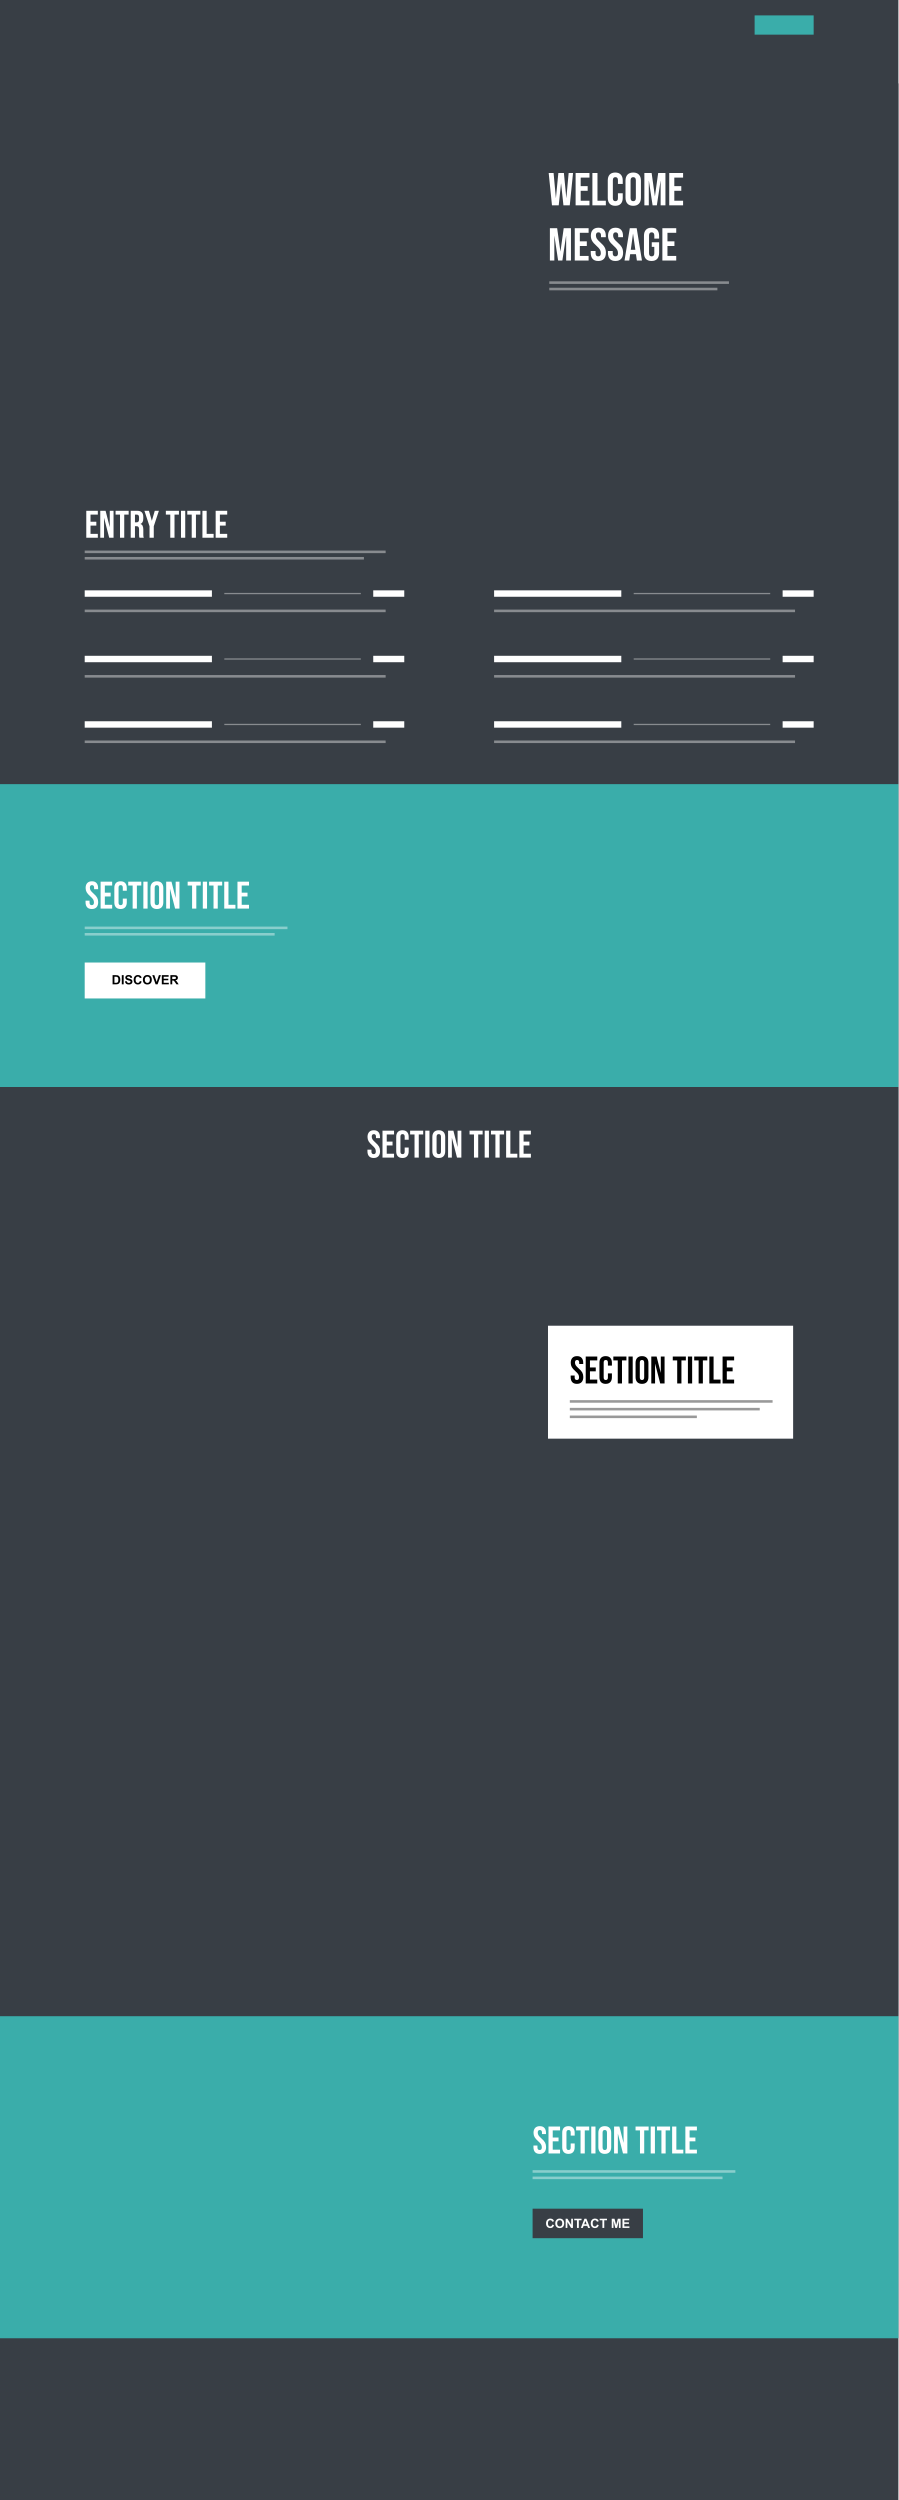
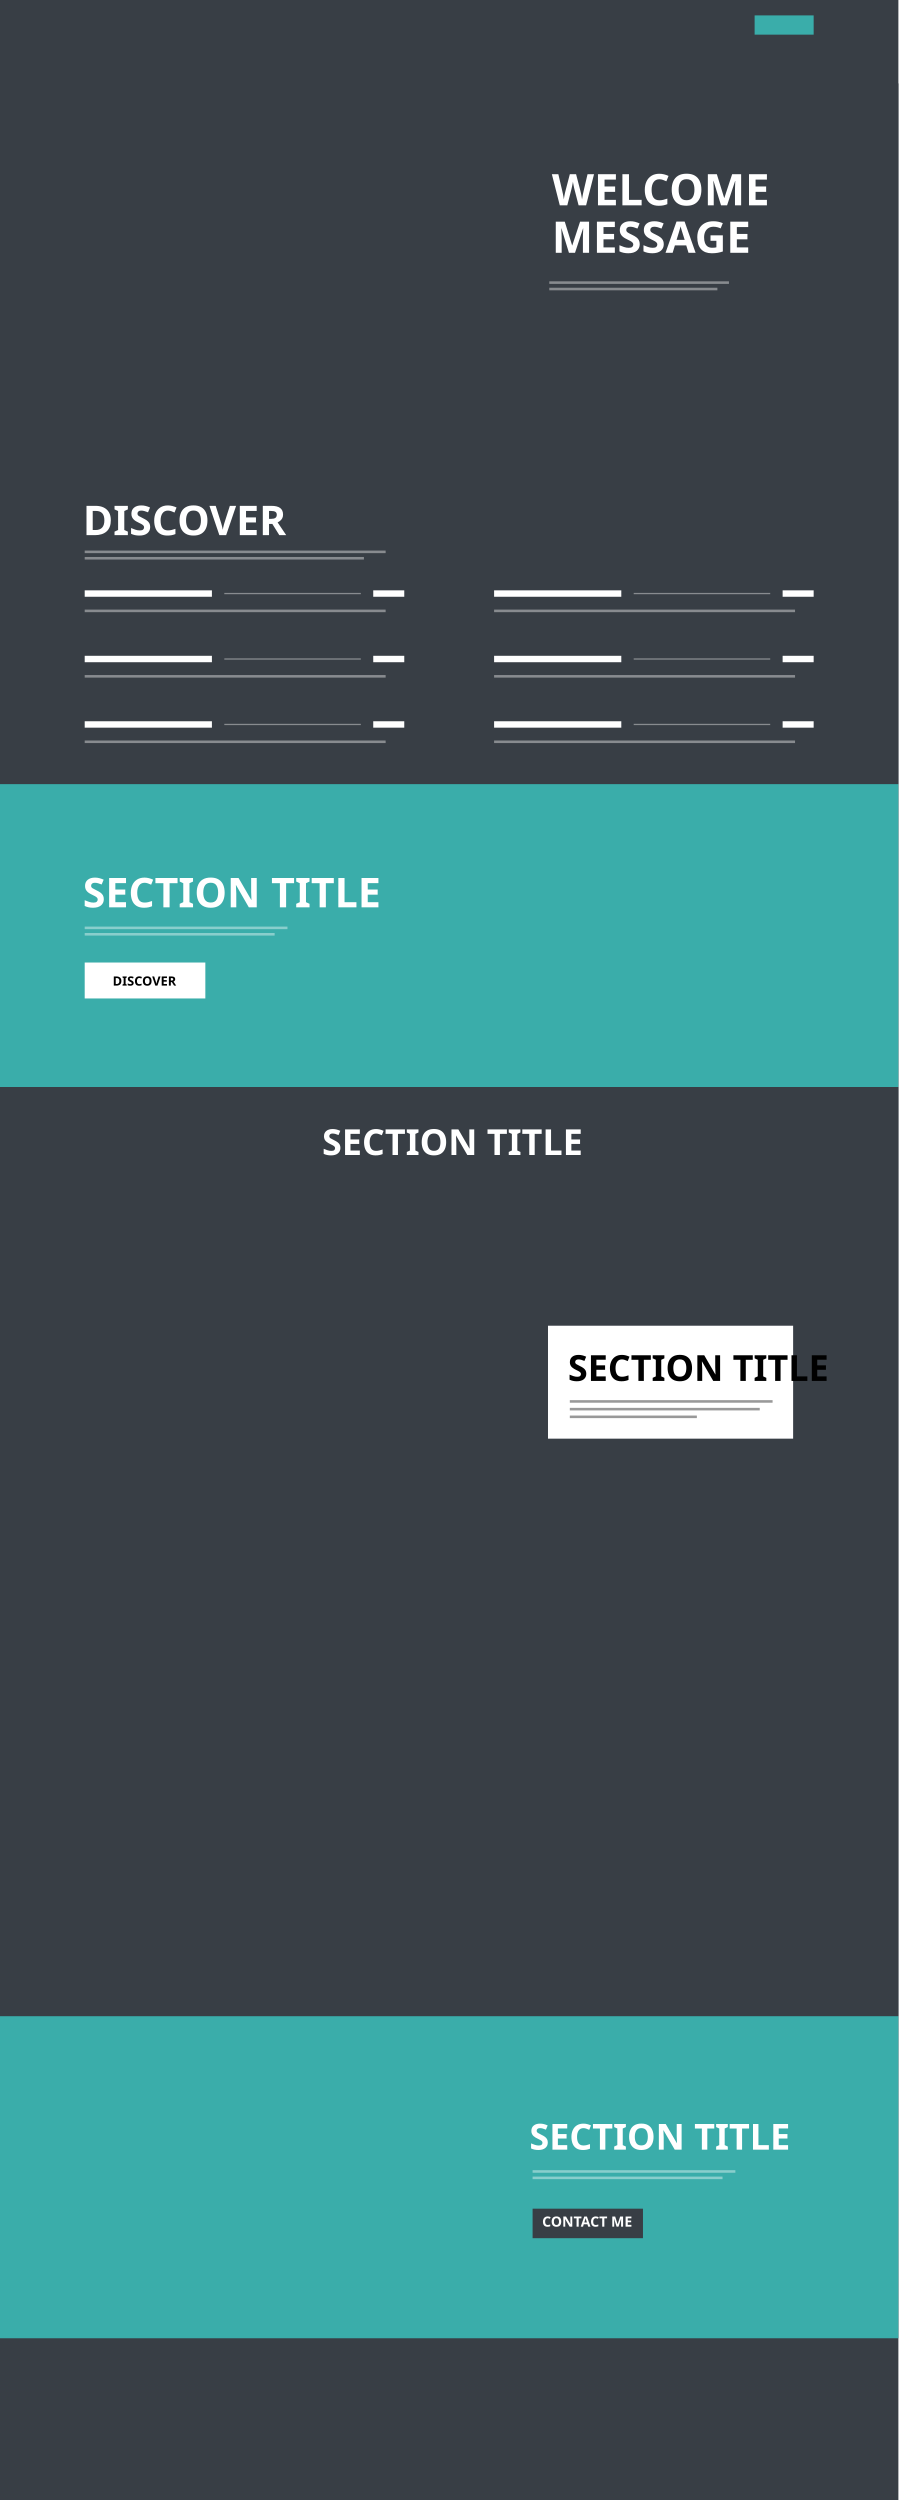
<svg xmlns="http://www.w3.org/2000/svg" width="700" height="1948" viewBox="0 0 700 1948" fill="none" data-vsvg="002" class="theme_artists_svg_preview">
  <defs>
    <pattern id="theme_artists_library_image_05_id" width="1" height="1" patternunits="objectBoundingBox">
      <image width="390" height="75" preserveAspectRatio="xMidYMid slice" href="#library_image_05_url" />
    </pattern>
    <pattern id="theme_artists_library_image_13_id" width="1" height="1" patternunits="objectBoundingBox">
      <image width="125" height="178" preserveAspectRatio="xMidYMid slice" href="#library_image_13_url" />
    </pattern>
    <pattern id="theme_artists_library_image_10_id" width="1" height="1" patternunits="objectBoundingBox">
      <image width="170" height="178" preserveAspectRatio="xMidYMid slice" href="#library_image_10_url" />
    </pattern>
    <pattern id="theme_artists_library_image_03_id" width="1" height="1" patternunits="objectBoundingBox">
      <image width="170" height="75" preserveAspectRatio="xMidYMid slice" href="#library_image_03_url" />
    </pattern>
    <pattern id="theme_artists_library_image_02_id" width="1" height="1" patternunits="objectBoundingBox">
      <image width="174" height="172" preserveAspectRatio="xMidYMid slice" href="#library_image_02_url" />
    </pattern>
    <pattern id="theme_artists_s_carousel_default_image_2_id" width="1" height="1" patternunits="objectBoundingBox">
      <image width="568" height="222" preserveAspectRatio="xMidYMid slice" href="#s_carousel_default_image_2_url" />
    </pattern>
    <pattern id="theme_artists_library_image_16_id" width="1" height="1" patternunits="objectBoundingBox">
      <image width="185" height="270" preserveAspectRatio="xMidYMid slice" href="#library_image_16_url" />
    </pattern>
    <pattern id="theme_artists_library_image_14_id" width="1" height="1" patternunits="objectBoundingBox">
      <image width="185" height="120" preserveAspectRatio="xMidYMid slice" href="#library_image_14_url" />
    </pattern>
    <pattern id="theme_artists_library_image_05_2_id" width="1" height="1" patternunits="objectBoundingBox">
      <image width="186" height="120" preserveAspectRatio="xMidYMid slice" href="#library_image_05_url" />
    </pattern>
    <pattern id="theme_artists_library_image_13_2_id" width="1" height="1" patternunits="objectBoundingBox">
      <image width="186" height="270" preserveAspectRatio="xMidYMid slice" href="#library_image_13_url" />
    </pattern>
    <pattern id="theme_artists_library_image_10_2_id" width="1" height="1" patternunits="objectBoundingBox">
      <image width="185" height="270" preserveAspectRatio="xMidYMid slice" href="#library_image_10_url" />
    </pattern>
    <pattern id="theme_artists_library_image_03_2_id" width="1" height="1" patternunits="objectBoundingBox">
      <image width="185" height="120" preserveAspectRatio="xMidYMid slice" href="#library_image_03_url" />
    </pattern>
    <pattern id="theme_artists_s_image_text_default_image_id" width="1" height="1" patternunits="objectBoundingBox">
      <image width="164" height="188" preserveAspectRatio="xMidYMid slice" href="#s_image_text_default_image_url" />
    </pattern>
    <filter id="filter_readability_theme_artists">
      <feColorMatrix in="SourceGraphic" type="saturate" values="0" />
      <feComponentTransfer>
        <feFuncR type="table" tableValues="1 0" />
        <feFuncG type="table" tableValues="1 0" />
        <feFuncB type="table" tableValues="1 0" />
      </feComponentTransfer>
      <feComponentTransfer>
        <feFuncR type="linear" slope="10000" intercept="-4999.5" />
        <feFuncG type="linear" slope="10000" intercept="-4999.5" />
        <feFuncB type="linear" slope="10000" intercept="-4999.5" />
      </feComponentTransfer>
    </filter>
  </defs>
  <g clip-path="url(#clip0_433_146)" class="theme_artists">
    <rect width="700" height="1948" fill="#FFFFFF" />
    <rect width="700" height="1948" fill="#383E45" />
    <g class="svgc_menu">
      <path d="M700 0H0V65H700V0Z" fill="#MENU_COLOR" class="svgc_menu_bg" />
      <path d="M634 12H588V27H634V12Z" fill="#3AADAA" />
      <path d="M583 12H537V27H583V12Z" fill="#MENU_COLOR" fill-opacity="0.1" class="svgc_invert" filter="url(#filter_readability_theme_artists)" />
      <path d="M112 12H66V27H112V12Z" fill="#MENU_COLOR" fill-opacity="0.1" class="svgc_invert" filter="url(#filter_readability_theme_artists)" />
      <path d="M456 41H419V48H456V41Z" fill="#MENU_COLOR" fill-opacity="0.3" class="svgc_invert" filter="url(#filter_readability_theme_artists)" />
      <path d="M398 41H361V48H398V41Z" fill="#MENU_COLOR" fill-opacity="0.3" class="svgc_invert" filter="url(#filter_readability_theme_artists)" />
      <path d="M340 41H303V48H340V41Z" fill="#MENU_COLOR" fill-opacity="0.3" class="svgc_invert" filter="url(#filter_readability_theme_artists)" />
      <path d="M282 41H245V48H282V41Z" fill="#MENU_COLOR" class="svgc_invert" filter="url(#filter_readability_theme_artists)" />
      <path d="M339.586 24.847V23.326H335.845V16.12H334V24.847H339.586ZM344.266 24.967C345.036 24.967 345.729 24.791 346.346 24.44C346.965 24.09 347.453 23.58 347.813 22.912C348.173 22.245 348.352 21.435 348.352 20.483C348.352 19.532 348.172 18.722 347.812 18.054C347.453 17.387 346.965 16.878 346.347 16.527C345.729 16.176 345.035 16 344.265 16C343.49 16 342.794 16.176 342.177 16.527C341.561 16.877 341.073 17.387 340.716 18.054C340.358 18.722 340.179 19.532 340.179 20.484C340.179 21.432 340.358 22.24 340.716 22.908C341.046 23.548 341.553 24.079 342.177 24.438C342.794 24.79 343.49 24.966 344.265 24.966L344.266 24.967ZM344.266 23.334C343.853 23.343 343.446 23.229 343.098 23.006C342.765 22.787 342.508 22.466 342.324 22.043C342.141 21.62 342.049 21.1 342.049 20.483C342.049 19.867 342.141 19.347 342.324 18.923C342.507 18.5 342.765 18.179 343.098 17.961C343.446 17.738 343.852 17.624 344.265 17.633C344.711 17.633 345.1 17.742 345.433 17.961C345.765 18.179 346.023 18.501 346.206 18.924C346.39 19.347 346.481 19.867 346.481 20.484C346.481 21.1 346.39 21.62 346.206 22.043C346.023 22.466 345.766 22.787 345.433 23.006C345.085 23.229 344.679 23.344 344.266 23.334ZM353.543 24.966C354.276 24.966 354.927 24.818 355.495 24.521C356.053 24.234 356.517 23.793 356.833 23.251C357.157 22.701 357.319 22.043 357.319 21.276V20.176H353.667V21.566H355.539L355.535 21.692C355.518 21.929 355.465 22.144 355.378 22.337L355.305 22.477C355.146 22.751 354.908 22.972 354.623 23.11C354.327 23.26 353.969 23.334 353.552 23.334C353.092 23.334 352.692 23.223 352.354 23C352.016 22.777 351.754 22.452 351.57 22.026C351.386 21.6 351.293 21.083 351.293 20.475C351.293 19.867 351.387 19.352 351.574 18.93C351.762 18.508 352.024 18.186 352.361 17.965C352.711 17.74 353.119 17.624 353.535 17.633C353.773 17.633 353.991 17.663 354.189 17.722C354.386 17.782 354.562 17.868 354.717 17.98C354.872 18.092 355.003 18.228 355.111 18.389C355.219 18.549 355.303 18.733 355.363 18.941H357.238C357.183 18.523 357.045 18.119 356.833 17.754C356.624 17.395 356.348 17.079 356.021 16.823C355.681 16.557 355.297 16.351 354.886 16.216C354.441 16.069 353.974 15.996 353.505 16C352.955 15.995 352.409 16.098 351.898 16.303C351.407 16.502 350.964 16.803 350.598 17.185C350.214 17.591 349.919 18.072 349.731 18.598C349.525 19.153 349.422 19.784 349.422 20.492C349.422 21.412 349.595 22.207 349.94 22.876C350.262 23.521 350.765 24.058 351.387 24.423C352.007 24.785 352.725 24.966 353.543 24.966ZM362.501 24.966C363.271 24.966 363.964 24.791 364.582 24.44C365.2 24.09 365.689 23.58 366.048 22.912C366.408 22.245 366.588 21.435 366.588 20.483C366.588 19.532 366.408 18.722 366.048 18.054C365.688 17.387 365.2 16.878 364.582 16.527C363.964 16.176 363.271 16 362.501 16C361.725 16 361.029 16.176 360.413 16.527C359.796 16.877 359.309 17.387 358.951 18.054C358.593 18.722 358.414 19.532 358.414 20.484C358.414 21.432 358.593 22.24 358.951 22.908C359.309 23.576 359.796 24.086 360.413 24.438C361.029 24.79 361.725 24.966 362.501 24.966ZM362.501 23.334C362.055 23.334 361.665 23.224 361.333 23.006C361.001 22.787 360.743 22.466 360.56 22.043C360.376 21.62 360.285 21.1 360.285 20.483C360.285 19.867 360.376 19.347 360.56 18.923C360.743 18.5 361 18.179 361.333 17.961C361.681 17.738 362.088 17.624 362.501 17.633C362.947 17.633 363.336 17.742 363.668 17.961C364.001 18.179 364.258 18.501 364.442 18.924C364.625 19.347 364.717 19.867 364.717 20.484C364.717 21.1 364.625 21.62 364.442 22.043C364.258 22.466 364.001 22.787 363.668 23.006C363.32 23.229 362.914 23.343 362.501 23.334Z" fill="#MENU_COLOR" class="svgc_invert" filter="url(#filter_readability_theme_artists)" />
    </g>
    <g class="s_sidegrid">
      <rect y="65" width="700" height="325" fill="#383E45" />
      <path d="M568 219.208H428V221.208H568V219.208Z" fill="#383E45" fill-opacity="0.4" class="svgc_invert" filter="url(#filter_readability_theme_artists)" />
      <path d="M558.987 224.208H428V226.208H558.987V224.208Z" fill="#383E45" fill-opacity="0.4" class="svgc_invert" filter="url(#filter_readability_theme_artists)" />
-       <path d="M427.54 134.8H431.356L433.12 154.168H433.192L435.064 134.8H439.384L441.256 154.168H441.328L443.092 134.8H446.512L443.956 160H439.024L437.224 143.008H437.152L435.352 160H430.096L427.54 134.8ZM448.515 134.8H459.315V138.4H452.475V145.06H457.911V148.66H452.475V156.4H459.315V160H448.515V134.8ZM461.593 134.8H465.553V156.4H472.069V160H461.593V134.8ZM479.408 160.36C477.512 160.36 476.06 159.82 475.052 158.74C474.068 157.66 473.576 156.136 473.576 154.168V140.632C473.576 138.664 474.068 137.14 475.052 136.06C476.06 134.98 477.512 134.44 479.408 134.44C481.304 134.44 482.744 134.98 483.728 136.06C484.736 137.14 485.24 138.664 485.24 140.632V143.296H481.496V140.38C481.496 138.82 480.836 138.04 479.516 138.04C478.196 138.04 477.536 138.82 477.536 140.38V154.456C477.536 155.992 478.196 156.76 479.516 156.76C480.836 156.76 481.496 155.992 481.496 154.456V150.604H485.24V154.168C485.24 156.136 484.736 157.66 483.728 158.74C482.744 159.82 481.304 160.36 479.408 160.36ZM493.403 160.36C491.459 160.36 489.971 159.808 488.939 158.704C487.907 157.6 487.391 156.04 487.391 154.024V140.776C487.391 138.76 487.907 137.2 488.939 136.096C489.971 134.992 491.459 134.44 493.403 134.44C495.347 134.44 496.835 134.992 497.867 136.096C498.899 137.2 499.415 138.76 499.415 140.776V154.024C499.415 156.04 498.899 157.6 497.867 158.704C496.835 159.808 495.347 160.36 493.403 160.36ZM493.403 156.76C494.771 156.76 495.455 155.932 495.455 154.276V140.524C495.455 138.868 494.771 138.04 493.403 138.04C492.035 138.04 491.351 138.868 491.351 140.524V154.276C491.351 155.932 492.035 156.76 493.403 156.76ZM502.093 134.8H507.745L510.265 152.836H510.337L512.857 134.8H518.509V160H514.765V140.92H514.693L511.813 160H508.501L505.621 140.92H505.549V160H502.093V134.8ZM521.464 134.8H532.264V138.4H525.424V145.06H530.86V148.66H525.424V156.4H532.264V160H521.464V134.8ZM428.476 177.8H434.128L436.648 195.836H436.72L439.24 177.8H444.892V203H441.148V183.92H441.076L438.196 203H434.884L432.004 183.92H431.932V203H428.476V177.8ZM447.847 177.8H458.647V181.4H451.807V188.06H457.243V191.66H451.807V199.4H458.647V203H447.847V177.8ZM466.144 203.36C464.224 203.36 462.772 202.82 461.788 201.74C460.804 200.636 460.312 199.064 460.312 197.024V195.584H464.056V197.312C464.056 198.944 464.74 199.76 466.108 199.76C466.78 199.76 467.284 199.568 467.62 199.184C467.98 198.776 468.16 198.128 468.16 197.24C468.16 196.184 467.92 195.26 467.44 194.468C466.96 193.652 466.072 192.68 464.776 191.552C463.144 190.112 462.004 188.816 461.356 187.664C460.708 186.488 460.384 185.168 460.384 183.704C460.384 181.712 460.888 180.176 461.896 179.096C462.904 177.992 464.368 177.44 466.288 177.44C468.184 177.44 469.612 177.992 470.572 179.096C471.556 180.176 472.048 181.736 472.048 183.776V184.82H468.304V183.524C468.304 182.66 468.136 182.036 467.8 181.652C467.464 181.244 466.972 181.04 466.324 181.04C465.004 181.04 464.344 181.844 464.344 183.452C464.344 184.364 464.584 185.216 465.064 186.008C465.568 186.8 466.468 187.76 467.764 188.888C469.42 190.328 470.56 191.636 471.184 192.812C471.808 193.988 472.12 195.368 472.12 196.952C472.12 199.016 471.604 200.6 470.572 201.704C469.564 202.808 468.088 203.36 466.144 203.36ZM479.538 203.36C477.618 203.36 476.166 202.82 475.182 201.74C474.198 200.636 473.706 199.064 473.706 197.024V195.584H477.45V197.312C477.45 198.944 478.134 199.76 479.502 199.76C480.174 199.76 480.678 199.568 481.014 199.184C481.374 198.776 481.554 198.128 481.554 197.24C481.554 196.184 481.314 195.26 480.834 194.468C480.354 193.652 479.466 192.68 478.17 191.552C476.538 190.112 475.398 188.816 474.75 187.664C474.102 186.488 473.778 185.168 473.778 183.704C473.778 181.712 474.282 180.176 475.29 179.096C476.298 177.992 477.762 177.44 479.682 177.44C481.578 177.44 483.006 177.992 483.966 179.096C484.95 180.176 485.442 181.736 485.442 183.776V184.82H481.698V183.524C481.698 182.66 481.53 182.036 481.194 181.652C480.858 181.244 480.366 181.04 479.718 181.04C478.398 181.04 477.738 181.844 477.738 183.452C477.738 184.364 477.978 185.216 478.458 186.008C478.962 186.8 479.862 187.76 481.158 188.888C482.814 190.328 483.954 191.636 484.578 192.812C485.202 193.988 485.514 195.368 485.514 196.952C485.514 199.016 484.998 200.6 483.966 201.704C482.958 202.808 481.482 203.36 479.538 203.36ZM490.739 177.8H496.103L500.207 203H496.247L495.527 197.996V198.068H491.027L490.307 203H486.635L490.739 177.8ZM495.059 194.648L493.295 182.192H493.223L491.495 194.648H495.059ZM507.674 203.36C505.754 203.36 504.29 202.82 503.282 201.74C502.274 200.636 501.77 199.064 501.77 197.024V183.776C501.77 181.736 502.274 180.176 503.282 179.096C504.29 177.992 505.754 177.44 507.674 177.44C509.594 177.44 511.058 177.992 512.066 179.096C513.074 180.176 513.578 181.736 513.578 183.776V185.936H509.834V183.524C509.834 181.868 509.15 181.04 507.782 181.04C506.414 181.04 505.73 181.868 505.73 183.524V197.312C505.73 198.944 506.414 199.76 507.782 199.76C509.15 199.76 509.834 198.944 509.834 197.312V192.38H507.854V188.78H513.578V197.024C513.578 199.064 513.074 200.636 512.066 201.74C511.058 202.82 509.594 203.36 507.674 203.36ZM516.121 177.8H526.921V181.4H520.081V188.06H525.517V191.66H520.081V199.4H526.921V203H516.121V177.8Z" fill="#383E45" class="svgc_invert" filter="url(#filter_readability_theme_artists)" />
+       <text transform="translate(430 160)" text-anchor="start" fill="#FFFFFF" class="svgc_text" filter="url(#filter_readability_anelusia)" font-size="34" font-family="Bebas Neue" font-weight="700">
+         <tspan x="0" y="0">WELCOME</tspan>
+         <tspan x="0" y="37">MESSAGE</tspan>
+       </text>
      <rect x="244" y="283" width="390" height="75" fill="url(#theme_artists_library_image_05_id)" class="img_reference_library_image_05" />
      <rect x="244" y="97" width="125" height="178" fill="url(#theme_artists_library_image_13_id)" class="img_reference_library_image_13" />
      <rect x="66" y="180" width="170" height="178" fill="url(#theme_artists_library_image_10_id)" class="img_reference_library_image_10" />
      <rect x="66" y="97" width="170" height="75" fill="url(#theme_artists_library_image_03_id)" class="img_reference_library_image_03" />
    </g>
    <g class="s_product_catalog">
      <rect y="390" width="700" height="221" fill="#383E45" />
      <g>
        <path d="M619.495 475H385V477H619.495V475Z" fill="#383E45" fill-opacity="0.4" class="svgc_invert" filter="url(#filter_readability_theme_artists)" />
        <path d="M600.155 462H493.786V463H600.155V462Z" fill="#383E45" fill-opacity="0.4" class="svgc_invert" filter="url(#filter_readability_theme_artists)" />
        <path d="M484.117 460H385V465H484.117V460Z" fill="#383E45" class="svgc_invert" filter="url(#filter_readability_theme_artists)" />
        <path d="M634 460H609.825V465H634V460Z" fill="#383E45" class="svgc_invert" filter="url(#filter_readability_theme_artists)" />
        <path d="M619.495 526H385V528H619.495V526Z" fill="#383E45" fill-opacity="0.4" class="svgc_invert" filter="url(#filter_readability_theme_artists)" />
        <path d="M600.155 513H493.786V514H600.155V513Z" fill="#383E45" fill-opacity="0.4" class="svgc_invert" filter="url(#filter_readability_theme_artists)" />
        <path d="M484.117 511H385V516H484.117V511Z" fill="#383E45" class="svgc_invert" filter="url(#filter_readability_theme_artists)" />
        <path d="M634 511H609.825V516H634V511Z" fill="#383E45" class="svgc_invert" filter="url(#filter_readability_theme_artists)" />
        <path d="M619.495 577H385V579H619.495V577Z" fill="#383E45" fill-opacity="0.4" class="svgc_invert" filter="url(#filter_readability_theme_artists)" />
        <path d="M600.155 564H493.786V565H600.155V564Z" fill="#383E45" fill-opacity="0.4" class="svgc_invert" filter="url(#filter_readability_theme_artists)" />
        <path d="M484.117 562H385V567H484.117V562Z" fill="#383E45" class="svgc_invert" filter="url(#filter_readability_theme_artists)" />
        <path d="M634 562H609.825V567H634V562Z" fill="#383E45" class="svgc_invert" filter="url(#filter_readability_theme_artists)" />
      </g>
      <g>
        <path d="M300.495 429H66V431H300.495V429Z" fill="#383E45" fill-opacity="0.4" class="svgc_invert" filter="url(#filter_readability_theme_artists)" />
        <path d="M283.573 434H66V436H283.573V434Z" fill="#383E45" fill-opacity="0.4" class="svgc_invert" filter="url(#filter_readability_theme_artists)" />
        <path d="M300.495 475H66V477H300.495V475Z" fill="#383E45" fill-opacity="0.4" class="svgc_invert" filter="url(#filter_readability_theme_artists)" />
        <path d="M281.155 462H174.786V463H281.155V462Z" fill="#383E45" fill-opacity="0.4" class="svgc_invert" filter="url(#filter_readability_theme_artists)" />
        <path d="M165.117 460H66V465H165.117V460Z" fill="#383E45" class="svgc_invert" filter="url(#filter_readability_theme_artists)" />
        <path d="M315 460H290.825V465H315V460Z" fill="#383E45" class="svgc_invert" filter="url(#filter_readability_theme_artists)" />
        <path d="M300.495 526H66V528H300.495V526Z" fill="#383E45" fill-opacity="0.4" class="svgc_invert" filter="url(#filter_readability_theme_artists)" />
        <path d="M281.155 513H174.786V514H281.155V513Z" fill="#383E45" fill-opacity="0.4" class="svgc_invert" filter="url(#filter_readability_theme_artists)" />
        <path d="M165.117 511H66V516H165.117V511Z" fill="#383E45" class="svgc_invert" filter="url(#filter_readability_theme_artists)" />
        <path d="M315 511H290.825V516H315V511Z" fill="#383E45" class="svgc_invert" filter="url(#filter_readability_theme_artists)" />
        <path d="M300.495 577H66V579H300.495V577Z" fill="#383E45" fill-opacity="0.4" class="svgc_invert" filter="url(#filter_readability_theme_artists)" />
        <path d="M281.155 564H174.786V565H281.155V564Z" fill="#383E45" fill-opacity="0.4" class="svgc_invert" filter="url(#filter_readability_theme_artists)" />
        <path d="M165.117 562H66V567H165.117V562Z" fill="#383E45" class="svgc_invert" filter="url(#filter_readability_theme_artists)" />
        <path d="M315 562H290.825V567H315V562Z" fill="#383E45" class="svgc_invert" filter="url(#filter_readability_theme_artists)" />
-         <path d="M67.23 398H76.23V401H70.53V406.55H75.06V409.55H70.53V416H76.23V419H67.23V398ZM78.128 398H82.268L85.478 410.57H85.538V398H88.478V419H85.088L81.128 403.67H81.068V419H78.128V398ZM93.511 401H90.061V398H100.261V401H96.811V419H93.511V401ZM101.859 398H106.749C108.449 398 109.689 398.4 110.469 399.2C111.249 399.98 111.639 401.19 111.639 402.83V404.12C111.639 406.3 110.919 407.68 109.479 408.26V408.32C110.279 408.56 110.839 409.05 111.159 409.79C111.499 410.53 111.669 411.52 111.669 412.76V416.45C111.669 417.05 111.689 417.54 111.729 417.92C111.769 418.28 111.869 418.64 112.029 419H108.669C108.549 418.66 108.469 418.34 108.429 418.04C108.389 417.74 108.369 417.2 108.369 416.42V412.58C108.369 411.62 108.209 410.95 107.889 410.57C107.589 410.19 107.059 410 106.299 410H105.159V419H101.859V398ZM106.359 407C107.019 407 107.509 406.83 107.829 406.49C108.169 406.15 108.339 405.58 108.339 404.78V403.16C108.339 402.4 108.199 401.85 107.919 401.51C107.659 401.17 107.239 401 106.659 401H105.159V407H106.359ZM116.52 410.06L112.53 398H116.04L118.29 405.71H118.35L120.6 398H123.81L119.82 410.06V419H116.52V410.06ZM132.681 401H129.231V398H139.431V401H135.981V419H132.681V401ZM141.029 398H144.329V419H141.029V398ZM149.38 401H145.93V398H156.13V401H152.68V419H149.38V401ZM157.728 398H161.028V416H166.458V419H157.728V398ZM168.041 398H177.041V401H171.341V406.55H175.871V409.55H171.341V416H177.041V419H168.041V398Z" fill="#383E45" class="svgc_invert" filter="url(#filter_readability_theme_artists)" />
+         <text transform="translate(87 417)" text-anchor="start" fill="#FFFFFF" font-size="32" font-family="Bebas Neue" font-weight="700">
+           <tspan x="-22.471" y="0">DISCOVER</tspan>
+         </text>
      </g>
    </g>
    <g class="s_cta_box">
      <path d="M700 611H0V847H700V611Z" fill="#3AADAA" />
-       <path d="M71.52 708.3C69.92 708.3 68.71 707.85 67.89 706.95C67.07 706.03 66.66 704.72 66.66 703.02V701.82H69.78V703.26C69.78 704.62 70.35 705.3 71.49 705.3C72.05 705.3 72.47 705.14 72.75 704.82C73.05 704.48 73.2 703.94 73.2 703.2C73.2 702.32 73 701.55 72.6 700.89C72.2 700.21 71.46 699.4 70.38 698.46C69.02 697.26 68.07 696.18 67.53 695.22C66.99 694.24 66.72 693.14 66.72 691.92C66.72 690.26 67.14 688.98 67.98 688.08C68.82 687.16 70.04 686.7 71.64 686.7C73.22 686.7 74.41 687.16 75.21 688.08C76.03 688.98 76.44 690.28 76.44 691.98V692.85H73.32V691.77C73.32 691.05 73.18 690.53 72.9 690.21C72.62 689.87 72.21 689.7 71.67 689.7C70.57 689.7 70.02 690.37 70.02 691.71C70.02 692.47 70.22 693.18 70.62 693.84C71.04 694.5 71.79 695.3 72.87 696.24C74.25 697.44 75.2 698.53 75.72 699.51C76.24 700.49 76.5 701.64 76.5 702.96C76.5 704.68 76.07 706 75.21 706.92C74.37 707.84 73.14 708.3 71.52 708.3ZM78.392 687H87.392V690H81.692V695.55H86.222V698.55H81.692V705H87.392V708H78.392V687ZM93.941 708.3C92.361 708.3 91.15 707.85 90.311 706.95C89.49 706.05 89.081 704.78 89.081 703.14V691.86C89.081 690.22 89.49 688.95 90.311 688.05C91.15 687.15 92.361 686.7 93.941 686.7C95.52 686.7 96.721 687.15 97.54 688.05C98.38 688.95 98.8 690.22 98.8 691.86V694.08H95.68V691.65C95.68 690.35 95.13 689.7 94.031 689.7C92.93 689.7 92.38 690.35 92.38 691.65V703.38C92.38 704.66 92.93 705.3 94.031 705.3C95.13 705.3 95.68 704.66 95.68 703.38V700.17H98.8V703.14C98.8 704.78 98.38 706.05 97.54 706.95C96.721 707.85 95.52 708.3 93.941 708.3ZM103.355 690H99.905V687H110.105V690H106.655V708H103.355V690ZM111.703 687H115.003V708H111.703V687ZM122.244 708.3C120.624 708.3 119.384 707.84 118.524 706.92C117.664 706 117.234 704.7 117.234 703.02V691.98C117.234 690.3 117.664 689 118.524 688.08C119.384 687.16 120.624 686.7 122.244 686.7C123.864 686.7 125.104 687.16 125.964 688.08C126.824 689 127.254 690.3 127.254 691.98V703.02C127.254 704.7 126.824 706 125.964 706.92C125.104 707.84 123.864 708.3 122.244 708.3ZM122.244 705.3C123.384 705.3 123.954 704.61 123.954 703.23V691.77C123.954 690.39 123.384 689.7 122.244 689.7C121.104 689.7 120.534 690.39 120.534 691.77V703.23C120.534 704.61 121.104 705.3 122.244 705.3ZM129.486 687H133.626L136.836 699.57H136.896V687H139.836V708H136.446L132.486 692.67H132.426V708H129.486V687ZM149.673 690H146.223V687H156.423V690H152.973V708H149.673V690ZM158.021 687H161.321V708H158.021V687ZM166.373 690H162.923V687H173.123V690H169.673V708H166.373V690ZM174.72 687H178.02V705H183.45V708H174.72V687ZM185.033 687H194.033V690H188.333V695.55H192.863V698.55H188.333V705H194.033V708H185.033V687Z" fill="#383E45" class="svgc_invert" filter="url(#filter_readability_theme_artists)" />
      <path d="M224 722H66V724H224V722Z" fill="#3AADAA" fill-opacity="0.4" class="svgc_invert" filter="url(#filter_readability_theme_artists)" />
      <path d="M214 727H66V729H214V727Z" fill="#3AADAA" fill-opacity="0.4" class="svgc_invert" filter="url(#filter_readability_theme_artists)" />
      <rect x="66" y="750" width="94" height="28" fill="#FFFFFF" />
-       <path d="M87.723 759.842H90.364C90.96 759.842 91.414 759.887 91.727 759.979C92.147 760.102 92.506 760.322 92.806 760.638C93.105 760.953 93.333 761.341 93.489 761.8C93.645 762.256 93.724 762.819 93.724 763.489C93.724 764.078 93.65 764.586 93.504 765.013C93.325 765.534 93.069 765.955 92.737 766.277C92.487 766.521 92.148 766.712 91.722 766.849C91.403 766.95 90.976 767 90.442 767H87.723V759.842ZM89.168 761.053V765.794H90.247C90.651 765.794 90.942 765.771 91.121 765.726C91.356 765.667 91.549 765.568 91.702 765.428C91.858 765.288 91.985 765.058 92.083 764.739C92.181 764.417 92.23 763.979 92.23 763.426C92.23 762.872 92.181 762.448 92.083 762.151C91.985 761.855 91.849 761.624 91.673 761.458C91.497 761.292 91.274 761.18 91.004 761.121C90.802 761.076 90.407 761.053 89.817 761.053H89.168ZM94.91 767V759.842H96.356V767H94.91ZM97.371 764.671L98.777 764.534C98.862 765.006 99.033 765.353 99.29 765.574C99.55 765.796 99.9 765.906 100.34 765.906C100.805 765.906 101.155 765.809 101.39 765.613C101.627 765.415 101.746 765.184 101.746 764.92C101.746 764.751 101.696 764.607 101.595 764.49C101.497 764.37 101.325 764.266 101.077 764.178C100.908 764.119 100.522 764.015 99.92 763.865C99.145 763.673 98.602 763.437 98.289 763.157C97.85 762.763 97.63 762.283 97.63 761.717C97.63 761.352 97.732 761.012 97.938 760.696C98.146 760.377 98.444 760.135 98.831 759.969C99.222 759.803 99.692 759.72 100.242 759.72C101.141 759.72 101.816 759.917 102.269 760.311C102.724 760.704 102.964 761.23 102.986 761.888L101.541 761.951C101.479 761.583 101.346 761.32 101.141 761.16C100.939 760.997 100.634 760.916 100.228 760.916C99.808 760.916 99.479 761.002 99.241 761.175C99.088 761.285 99.012 761.434 99.012 761.619C99.012 761.788 99.083 761.933 99.227 762.054C99.409 762.207 99.852 762.366 100.555 762.532C101.258 762.698 101.777 762.871 102.112 763.05C102.451 763.226 102.715 763.468 102.903 763.777C103.095 764.083 103.191 764.463 103.191 764.915C103.191 765.325 103.077 765.709 102.85 766.067C102.622 766.425 102.299 766.692 101.883 766.868C101.466 767.041 100.947 767.127 100.325 767.127C99.42 767.127 98.725 766.919 98.24 766.502C97.755 766.082 97.466 765.472 97.371 764.671ZM108.987 764.368L110.389 764.812C110.174 765.594 109.816 766.175 109.314 766.556C108.816 766.933 108.183 767.122 107.415 767.122C106.465 767.122 105.683 766.798 105.071 766.15C104.459 765.499 104.153 764.611 104.153 763.484C104.153 762.293 104.461 761.368 105.076 760.711C105.691 760.05 106.5 759.72 107.503 759.72C108.379 759.72 109.09 759.979 109.637 760.496C109.962 760.802 110.206 761.242 110.369 761.814L108.938 762.156C108.854 761.785 108.676 761.492 108.406 761.277C108.139 761.062 107.814 760.955 107.43 760.955C106.899 760.955 106.468 761.146 106.136 761.526C105.807 761.907 105.643 762.524 105.643 763.377C105.643 764.282 105.805 764.926 106.131 765.311C106.456 765.695 106.88 765.887 107.4 765.887C107.785 765.887 108.115 765.765 108.392 765.521C108.668 765.276 108.867 764.892 108.987 764.368ZM111.341 763.465C111.341 762.736 111.45 762.124 111.668 761.629C111.831 761.264 112.052 760.937 112.332 760.647C112.615 760.358 112.924 760.143 113.26 760.003C113.706 759.814 114.22 759.72 114.803 759.72C115.857 759.72 116.701 760.047 117.332 760.701C117.967 761.355 118.284 762.265 118.284 763.431C118.284 764.586 117.97 765.491 117.342 766.146C116.714 766.797 115.874 767.122 114.822 767.122C113.758 767.122 112.911 766.798 112.283 766.15C111.655 765.499 111.341 764.604 111.341 763.465ZM112.83 763.416C112.83 764.227 113.017 764.842 113.392 765.262C113.766 765.678 114.241 765.887 114.817 765.887C115.394 765.887 115.866 765.68 116.233 765.267C116.604 764.85 116.79 764.227 116.79 763.396C116.79 762.576 116.609 761.964 116.248 761.561C115.89 761.157 115.413 760.955 114.817 760.955C114.222 760.955 113.742 761.16 113.377 761.57C113.012 761.977 112.83 762.592 112.83 763.416ZM121.243 767L118.685 759.842H120.252L122.063 765.14L123.816 759.842H125.35L122.786 767H121.243ZM126.087 767V759.842H131.395V761.053H127.532V762.64H131.126V763.846H127.532V765.794H131.531V767H126.087ZM132.762 767V759.842H135.804C136.569 759.842 137.124 759.907 137.469 760.037C137.817 760.164 138.095 760.392 138.304 760.721C138.512 761.049 138.616 761.425 138.616 761.849C138.616 762.386 138.458 762.83 138.143 763.182C137.827 763.53 137.355 763.75 136.727 763.841C137.039 764.023 137.296 764.223 137.498 764.441C137.703 764.66 137.978 765.047 138.323 765.604L139.197 767H137.469L136.424 765.442C136.053 764.886 135.799 764.536 135.662 764.393C135.525 764.246 135.381 764.147 135.228 764.095C135.075 764.039 134.832 764.012 134.5 764.012H134.207V767H132.762ZM134.207 762.869H135.276C135.97 762.869 136.403 762.84 136.575 762.781C136.748 762.723 136.883 762.622 136.98 762.479C137.078 762.335 137.127 762.156 137.127 761.941C137.127 761.701 137.062 761.507 136.932 761.36C136.805 761.211 136.624 761.116 136.39 761.077C136.272 761.061 135.921 761.053 135.335 761.053H134.207V762.869Z" fill="#FFFFFF" class="svgc_invert" filter="url(#filter_readability_theme_artists)" />
      <rect x="460" y="643" width="174" height="172" fill="url(#theme_artists_library_image_02_id)" class="img_reference_library_image_02" />
+       <text transform="translate(87 707)" text-anchor="Start" fill="#FFFFFF" font-size="32" font-family="Bebas Neue" font-weight="700">
+         <tspan x="-22.471" y="0">SECTION TITLE</tspan>
+       </text>
+       <text transform="translate(135 768)" text-anchor="Middle" fill="#000000" font-size="10" font-family="Bebas Neue" font-weight="700">
+         <tspan x="-22.471" y="0">DISCOVER</tspan>
+       </text>
    </g>
    <g class="s_title">
      <rect y="847" width="700" height="64" fill="#383E45" />
-       <path d="M291.169 902.3C289.569 902.3 288.359 901.85 287.539 900.95C286.719 900.03 286.309 898.72 286.309 897.02V895.82H289.429V897.26C289.429 898.62 289.999 899.3 291.139 899.3C291.699 899.3 292.119 899.14 292.399 898.82C292.699 898.48 292.849 897.94 292.849 897.2C292.849 896.32 292.649 895.55 292.249 894.89C291.849 894.21 291.109 893.4 290.029 892.46C288.669 891.26 287.719 890.18 287.179 889.22C286.639 888.24 286.369 887.14 286.369 885.92C286.369 884.26 286.789 882.98 287.629 882.08C288.469 881.16 289.689 880.7 291.289 880.7C292.869 880.7 294.059 881.16 294.859 882.08C295.679 882.98 296.089 884.28 296.089 885.98V886.85H292.969V885.77C292.969 885.05 292.829 884.53 292.549 884.21C292.269 883.87 291.859 883.7 291.319 883.7C290.219 883.7 289.669 884.37 289.669 885.71C289.669 886.47 289.869 887.18 290.269 887.84C290.689 888.5 291.439 889.3 292.519 890.24C293.899 891.44 294.849 892.53 295.369 893.51C295.889 894.49 296.149 895.64 296.149 896.96C296.149 898.68 295.719 900 294.859 900.92C294.019 901.84 292.789 902.3 291.169 902.3ZM298.042 881H307.042V884H301.342V889.55H305.872V892.55H301.342V899H307.042V902H298.042V881ZM313.59 902.3C312.01 902.3 310.8 901.85 309.96 900.95C309.14 900.05 308.73 898.78 308.73 897.14V885.86C308.73 884.22 309.14 882.95 309.96 882.05C310.8 881.15 312.01 880.7 313.59 880.7C315.17 880.7 316.37 881.15 317.19 882.05C318.03 882.95 318.45 884.22 318.45 885.86V888.08H315.33V885.65C315.33 884.35 314.78 883.7 313.68 883.7C312.58 883.7 312.03 884.35 312.03 885.65V897.38C312.03 898.66 312.58 899.3 313.68 899.3C314.78 899.3 315.33 898.66 315.33 897.38V894.17H318.45V897.14C318.45 898.78 318.03 900.05 317.19 900.95C316.37 901.85 315.17 902.3 313.59 902.3ZM323.004 884H319.554V881H329.754V884H326.304V902H323.004V884ZM331.352 881H334.652V902H331.352V881ZM341.894 902.3C340.274 902.3 339.034 901.84 338.174 900.92C337.314 900 336.884 898.7 336.884 897.02V885.98C336.884 884.3 337.314 883 338.174 882.08C339.034 881.16 340.274 880.7 341.894 880.7C343.514 880.7 344.754 881.16 345.614 882.08C346.474 883 346.904 884.3 346.904 885.98V897.02C346.904 898.7 346.474 900 345.614 900.92C344.754 901.84 343.514 902.3 341.894 902.3ZM341.894 899.3C343.034 899.3 343.604 898.61 343.604 897.23V885.77C343.604 884.39 343.034 883.7 341.894 883.7C340.754 883.7 340.184 884.39 340.184 885.77V897.23C340.184 898.61 340.754 899.3 341.894 899.3ZM349.135 881H353.275L356.485 893.57H356.545V881H359.485V902H356.095L352.135 886.67H352.075V902H349.135V881ZM369.323 884H365.873V881H376.073V884H372.623V902H369.323V884ZM377.67 881H380.97V902H377.67V881ZM386.022 884H382.572V881H392.772V884H389.322V902H386.022V884ZM394.37 881H397.67V899H403.1V902H394.37V881ZM404.682 881H413.682V884H407.982V889.55H412.512V892.55H407.982V899H413.682V902H404.682V881Z" fill="#383E45" class="svgc_invert" filter="url(#filter_readability_theme_artists)" />
+       <text transform="translate(375 900)" text-anchor="Middle" fill="#FFFFFF" font-size="28" font-family="Bebas Neue" font-weight="700">
+         <tspan x="-22.471" y="0">SECTION TITLE</tspan>
+       </text>
    </g>
    <g class="s_image_frame">
      <path d="M700 911H0V1143H700V911Z" fill="#383E45" />
      <rect x="66" y="915" width="568" height="222" fill="url(#theme_artists_s_carousel_default_image_2_id)" class="img_reference_s_carousel_default_image_2" />
      <rect x="427" y="1033" width="191" height="88" fill="#FFFFFF" />
-       <path d="M449.52 1078.3C447.92 1078.3 446.71 1077.85 445.89 1076.95C445.07 1076.03 444.66 1074.72 444.66 1073.02V1071.82H447.78V1073.26C447.78 1074.62 448.35 1075.3 449.49 1075.3C450.05 1075.3 450.47 1075.14 450.75 1074.82C451.05 1074.48 451.2 1073.94 451.2 1073.2C451.2 1072.32 451 1071.55 450.6 1070.89C450.2 1070.21 449.46 1069.4 448.38 1068.46C447.02 1067.26 446.07 1066.18 445.53 1065.22C444.99 1064.24 444.72 1063.14 444.72 1061.92C444.72 1060.26 445.14 1058.98 445.98 1058.08C446.82 1057.16 448.04 1056.7 449.64 1056.7C451.22 1056.7 452.41 1057.16 453.21 1058.08C454.03 1058.98 454.44 1060.28 454.44 1061.98V1062.85H451.32V1061.77C451.32 1061.05 451.18 1060.53 450.9 1060.21C450.62 1059.87 450.21 1059.7 449.67 1059.7C448.57 1059.7 448.02 1060.37 448.02 1061.71C448.02 1062.47 448.22 1063.18 448.62 1063.84C449.04 1064.5 449.79 1065.3 450.87 1066.24C452.25 1067.44 453.2 1068.53 453.72 1069.51C454.24 1070.49 454.5 1071.64 454.5 1072.96C454.5 1074.68 454.07 1076 453.21 1076.92C452.37 1077.84 451.14 1078.3 449.52 1078.3ZM456.392 1057H465.392V1060H459.692V1065.55H464.222V1068.55H459.692V1075H465.392V1078H456.392V1057ZM471.941 1078.3C470.361 1078.3 469.151 1077.85 468.311 1076.95C467.491 1076.05 467.081 1074.78 467.081 1073.14V1061.86C467.081 1060.22 467.491 1058.95 468.311 1058.05C469.151 1057.15 470.361 1056.7 471.941 1056.7C473.521 1056.7 474.721 1057.15 475.541 1058.05C476.381 1058.95 476.801 1060.22 476.801 1061.86V1064.08H473.681V1061.65C473.681 1060.35 473.131 1059.7 472.031 1059.7C470.931 1059.7 470.381 1060.35 470.381 1061.65V1073.38C470.381 1074.66 470.931 1075.3 472.031 1075.3C473.131 1075.3 473.681 1074.66 473.681 1073.38V1070.17H476.801V1073.14C476.801 1074.78 476.381 1076.05 475.541 1076.95C474.721 1077.85 473.521 1078.3 471.941 1078.3ZM481.355 1060H477.905V1057H488.105V1060H484.655V1078H481.355V1060ZM489.703 1057H493.003V1078H489.703V1057ZM500.244 1078.3C498.624 1078.3 497.384 1077.84 496.524 1076.92C495.664 1076 495.234 1074.7 495.234 1073.02V1061.98C495.234 1060.3 495.664 1059 496.524 1058.08C497.384 1057.16 498.624 1056.7 500.244 1056.7C501.864 1056.7 503.104 1057.16 503.964 1058.08C504.824 1059 505.254 1060.3 505.254 1061.98V1073.02C505.254 1074.7 504.824 1076 503.964 1076.92C503.104 1077.84 501.864 1078.3 500.244 1078.3ZM500.244 1075.3C501.384 1075.3 501.954 1074.61 501.954 1073.23V1061.77C501.954 1060.39 501.384 1059.7 500.244 1059.7C499.104 1059.7 498.534 1060.39 498.534 1061.77V1073.23C498.534 1074.61 499.104 1075.3 500.244 1075.3ZM507.486 1057H511.626L514.836 1069.57H514.896V1057H517.836V1078H514.446L510.486 1062.67H510.426V1078H507.486V1057ZM527.673 1060H524.223V1057H534.423V1060H530.973V1078H527.673V1060ZM536.021 1057H539.321V1078H536.021V1057ZM544.373 1060H540.923V1057H551.123V1060H547.673V1078H544.373V1060ZM552.72 1057H556.02V1075H561.45V1078H552.72V1057ZM563.033 1057H572.033V1060H566.333V1065.55H570.863V1068.55H566.333V1075H572.033V1078H563.033V1057Z" fill="#FFFFFF" class="svgc_invert" filter="url(#filter_readability_theme_artists)" />
+       <text transform="translate(465 1076)" text-anchor="Start" fill="#000000" font-size="28" font-family="Bebas Neue" font-weight="700">
+         <tspan x="-22.471" y="0">SECTION TITLE</tspan>
+       </text>
      <path d="M602 1091H444V1093H602V1091Z" fill="#FFFFFF" fill-opacity="0.4" class="svgc_invert" filter="url(#filter_readability_theme_artists)" />
      <path d="M543 1103H444V1105H543V1103Z" fill="#FFFFFF" fill-opacity="0.4" class="svgc_invert" filter="url(#filter_readability_theme_artists)" />
      <path d="M592 1097H444V1099H592V1097Z" fill="#FFFFFF" fill-opacity="0.4" class="svgc_invert" filter="url(#filter_readability_theme_artists)" />
    </g>
    <g class="s_images_wall">
      <rect y="1143" width="700" height="428" fill="#383E45" />
      <rect x="257" y="1419" width="186" height="120" fill="url(#theme_artists_library_image_05_2_id)" class="img_reference_library_image_05_2" />
      <rect x="257" y="1142.93" width="186" height="270" fill="url(#theme_artists_library_image_13_2_id)" class="img_reference_library_image_13_2" />
      <path d="M66 1269H251V1539H66V1269Z" fill="url(#theme_artists_library_image_10_2_id)" class="img_reference_library_image_10_2" />
      <path d="M449 1269H634V1539H449V1269Z" fill="url(#theme_artists_library_image_16_id)" class="img_reference_library_image_16" />
      <rect x="66" y="1143" width="185" height="120" fill="url(#theme_artists_library_image_03_2_id)" class="img_reference_library_image_03_2" />
      <rect x="449" y="1143" width="185" height="120" fill="url(#theme_artists_library_image_14_id)" class="img_reference_library_image_14" />
    </g>
    <g class="s_shape_image">
      <path d="M700 1571H0V1822H700V1571Z" fill="#3AADAA" />
-       <path d="M420.52 1678.3C418.92 1678.3 417.71 1677.85 416.89 1676.95C416.07 1676.03 415.66 1674.72 415.66 1673.02V1671.82H418.78V1673.26C418.78 1674.62 419.35 1675.3 420.49 1675.3C421.05 1675.3 421.47 1675.14 421.75 1674.82C422.05 1674.48 422.2 1673.94 422.2 1673.2C422.2 1672.32 422 1671.55 421.6 1670.89C421.2 1670.21 420.46 1669.4 419.38 1668.46C418.02 1667.26 417.07 1666.18 416.53 1665.22C415.99 1664.24 415.72 1663.14 415.72 1661.92C415.72 1660.26 416.14 1658.98 416.98 1658.08C417.82 1657.16 419.04 1656.7 420.64 1656.7C422.22 1656.7 423.41 1657.16 424.21 1658.08C425.03 1658.98 425.44 1660.28 425.44 1661.98V1662.85H422.32V1661.77C422.32 1661.05 422.18 1660.53 421.9 1660.21C421.62 1659.87 421.21 1659.7 420.67 1659.7C419.57 1659.7 419.02 1660.37 419.02 1661.71C419.02 1662.47 419.22 1663.18 419.62 1663.84C420.04 1664.5 420.79 1665.3 421.87 1666.24C423.25 1667.44 424.2 1668.53 424.72 1669.51C425.24 1670.49 425.5 1671.64 425.5 1672.96C425.5 1674.68 425.07 1676 424.21 1676.92C423.37 1677.84 422.14 1678.3 420.52 1678.3ZM427.392 1657H436.392V1660H430.692V1665.55H435.222V1668.55H430.692V1675H436.392V1678H427.392V1657ZM442.941 1678.3C441.361 1678.3 440.151 1677.85 439.311 1676.95C438.491 1676.05 438.081 1674.78 438.081 1673.14V1661.86C438.081 1660.22 438.491 1658.95 439.311 1658.05C440.151 1657.15 441.361 1656.7 442.941 1656.7C444.521 1656.7 445.721 1657.15 446.541 1658.05C447.381 1658.95 447.801 1660.22 447.801 1661.86V1664.08H444.681V1661.65C444.681 1660.35 444.131 1659.7 443.031 1659.7C441.931 1659.7 441.381 1660.35 441.381 1661.65V1673.38C441.381 1674.66 441.931 1675.3 443.031 1675.3C444.131 1675.3 444.681 1674.66 444.681 1673.38V1670.17H447.801V1673.14C447.801 1674.78 447.381 1676.05 446.541 1676.95C445.721 1677.85 444.521 1678.3 442.941 1678.3ZM452.355 1660H448.905V1657H459.105V1660H455.655V1678H452.355V1660ZM460.703 1657H464.003V1678H460.703V1657ZM471.244 1678.3C469.624 1678.3 468.384 1677.84 467.524 1676.92C466.664 1676 466.234 1674.7 466.234 1673.02V1661.98C466.234 1660.3 466.664 1659 467.524 1658.08C468.384 1657.16 469.624 1656.7 471.244 1656.7C472.864 1656.7 474.104 1657.16 474.964 1658.08C475.824 1659 476.254 1660.3 476.254 1661.98V1673.02C476.254 1674.7 475.824 1676 474.964 1676.92C474.104 1677.84 472.864 1678.3 471.244 1678.3ZM471.244 1675.3C472.384 1675.3 472.954 1674.61 472.954 1673.23V1661.77C472.954 1660.39 472.384 1659.7 471.244 1659.7C470.104 1659.7 469.534 1660.39 469.534 1661.77V1673.23C469.534 1674.61 470.104 1675.3 471.244 1675.3ZM478.486 1657H482.626L485.836 1669.57H485.896V1657H488.836V1678H485.446L481.486 1662.67H481.426V1678H478.486V1657ZM498.673 1660H495.223V1657H505.423V1660H501.973V1678H498.673V1660ZM507.021 1657H510.321V1678H507.021V1657ZM515.373 1660H511.923V1657H522.123V1660H518.673V1678H515.373V1660ZM523.72 1657H527.02V1675H532.45V1678H523.72V1657ZM534.033 1657H543.033V1660H537.333V1665.55H541.863V1668.55H537.333V1675H543.033V1678H534.033V1657Z" fill="#383E45" class="svgc_invert" filter="url(#filter_readability_theme_artists)" />
+       <text transform="translate(435 1675)" text-anchor="Start" fill="#FFFFFF" font-size="28" font-family="Bebas Neue" font-weight="700">
+         <tspan x="-22.471" y="0">SECTION TITLE</tspan>
+       </text>
      <path d="M573 1691H415V1693H573V1691Z" fill="#3AADAA" fill-opacity="0.4" class="svgc_invert" filter="url(#filter_readability_theme_artists)" />
      <path d="M563 1696H415V1698H563V1696Z" fill="#3AADAA" fill-opacity="0.4" class="svgc_invert" filter="url(#filter_readability_theme_artists)" />
      <g>
        <rect x="415" y="1721" width="86" height="23" fill="#383E45" />
-         <path d="M430.308 1733.37L431.709 1733.81C431.494 1734.59 431.136 1735.17 430.635 1735.56C430.137 1735.93 429.504 1736.12 428.735 1736.12C427.785 1736.12 427.004 1735.8 426.392 1735.15C425.78 1734.5 425.474 1733.61 425.474 1732.48C425.474 1731.29 425.781 1730.37 426.396 1729.71C427.012 1729.05 427.821 1728.72 428.823 1728.72C429.699 1728.72 430.41 1728.98 430.957 1729.5C431.283 1729.8 431.527 1730.24 431.689 1730.81L430.259 1731.16C430.174 1730.79 429.997 1730.49 429.727 1730.28C429.46 1730.06 429.134 1729.96 428.75 1729.96C428.219 1729.96 427.788 1730.15 427.456 1730.53C427.127 1730.91 426.963 1731.52 426.963 1732.38C426.963 1733.28 427.126 1733.93 427.451 1734.31C427.777 1734.69 428.2 1734.89 428.721 1734.89C429.105 1734.89 429.435 1734.76 429.712 1734.52C429.989 1734.28 430.187 1733.89 430.308 1733.37ZM432.661 1732.46C432.661 1731.74 432.77 1731.12 432.988 1730.63C433.151 1730.26 433.372 1729.94 433.652 1729.65C433.936 1729.36 434.245 1729.14 434.58 1729C435.026 1728.81 435.54 1728.72 436.123 1728.72C437.178 1728.72 438.021 1729.05 438.652 1729.7C439.287 1730.36 439.604 1731.27 439.604 1732.43C439.604 1733.59 439.29 1734.49 438.662 1735.15C438.034 1735.8 437.194 1736.12 436.143 1736.12C435.078 1736.12 434.232 1735.8 433.604 1735.15C432.975 1734.5 432.661 1733.6 432.661 1732.46ZM434.15 1732.42C434.15 1733.23 434.338 1733.84 434.712 1734.26C435.086 1734.68 435.562 1734.89 436.138 1734.89C436.714 1734.89 437.186 1734.68 437.554 1734.27C437.925 1733.85 438.11 1733.23 438.11 1732.4C438.11 1731.58 437.93 1730.96 437.568 1730.56C437.21 1730.16 436.733 1729.96 436.138 1729.96C435.542 1729.96 435.062 1730.16 434.697 1730.57C434.333 1730.98 434.15 1731.59 434.15 1732.42ZM440.752 1736V1728.84H442.158L445.088 1733.62V1728.84H446.431V1736H444.98L442.095 1731.33V1736H440.752ZM449.575 1736V1730.05H447.451V1728.84H453.14V1730.05H451.021V1736H449.575ZM459.79 1736H458.218L457.593 1734.37H454.731L454.141 1736H452.607L455.396 1728.84H456.924L459.79 1736ZM457.129 1733.17L456.143 1730.51L455.176 1733.17H457.129ZM465.142 1733.37L466.543 1733.81C466.328 1734.59 465.97 1735.17 465.469 1735.56C464.971 1735.93 464.338 1736.12 463.569 1736.12C462.619 1736.12 461.838 1735.8 461.226 1735.15C460.614 1734.5 460.308 1733.61 460.308 1732.48C460.308 1731.29 460.615 1730.37 461.23 1729.71C461.846 1729.05 462.655 1728.72 463.657 1728.72C464.533 1728.72 465.244 1728.98 465.791 1729.5C466.117 1729.8 466.361 1730.24 466.523 1730.81L465.093 1731.16C465.008 1730.79 464.831 1730.49 464.561 1730.28C464.294 1730.06 463.968 1729.96 463.584 1729.96C463.053 1729.96 462.622 1730.15 462.29 1730.53C461.961 1730.91 461.797 1731.52 461.797 1732.38C461.797 1733.28 461.96 1733.93 462.285 1734.31C462.611 1734.69 463.034 1734.89 463.555 1734.89C463.939 1734.89 464.269 1734.76 464.546 1734.52C464.823 1734.28 465.021 1733.89 465.142 1733.37ZM469.399 1736V1730.05H467.275V1728.84H472.964V1730.05H470.845V1736H469.399ZM476.665 1736V1728.84H478.828L480.127 1733.72L481.411 1728.84H483.579V1736H482.236V1730.37L480.815 1736H479.424L478.008 1730.37V1736H476.665ZM485.015 1736V1728.84H490.322V1730.05H486.46V1731.64H490.054V1732.85H486.46V1734.79H490.459V1736H485.015Z" fill="#383E45" class="svgc_invert" filter="url(#filter_readability_theme_artists)" />
+         <text transform="translate(480 1735)" text-anchor="Middle" fill="#FFFFFF" font-size="11" font-family="Bebas Neue" font-weight="700">
+           <tspan x="-22.471" y="0">CONTACT ME</tspan>
+         </text>
      </g>
      <path d="M66 1602L230 1612V1790L66 1779V1602Z" fill="url(#theme_artists_s_image_text_default_image_id)" class="img_reference_s_image_text_default_image" />
    </g>
    <g class="svgc_footer">
      <path d="M700 1822H0V1948H700V1822Z" fill="#FOOTER_COLOR" class="svgc_footer_bg" />
      <path d="M374 1862C378.971 1862 383 1857.97 383 1853C383 1848.03 378.971 1844 374 1844C369.029 1844 365 1848.03 365 1853C365 1857.97 369.029 1862 374 1862Z" fill="#FOOTER_COLOR" class="svgc_invert" filter="url(#filter_readability_theme_artists)" />
      <path d="M349 1862C353.971 1862 358 1857.97 358 1853C358 1848.03 353.971 1844 349 1844C344.029 1844 340 1848.03 340 1853C340 1857.97 344.029 1862 349 1862Z" fill="#FOOTER_COLOR" class="svgc_invert" filter="url(#filter_readability_theme_artists)" />
      <path d="M325 1862C329.971 1862 334 1857.97 334 1853C334 1848.03 329.971 1844 325 1844C320.029 1844 316 1848.03 316 1853C316 1857.97 320.029 1862 325 1862Z" fill="#FOOTER_COLOR" class="svgc_invert" filter="url(#filter_readability_theme_artists)" />
      <path d="M472 1881H227V1883H472V1881Z" fill="#FOOTER_COLOR" fill-opacity="0.4" class="svgc_invert" filter="url(#filter_readability_theme_artists)" />
      <path d="M430 1887H270V1889H430V1887Z" fill="#FOOTER_COLOR" class="svgc_invert" filter="url(#filter_readability_theme_artists)" />
      <path d="M333.41 1925.32V1923.03H327.778V1912.18H325V1925.32H333.41ZM340.455 1925.5C341.615 1925.5 342.658 1925.24 343.587 1924.71C344.519 1924.18 345.253 1923.41 345.795 1922.41C346.337 1921.4 346.607 1920.18 346.607 1918.75C346.607 1917.32 346.336 1916.1 345.794 1915.09C345.253 1914.09 344.519 1913.32 343.588 1912.79C342.658 1912.27 341.613 1912 340.454 1912C339.287 1912 338.239 1912.27 337.31 1912.79C336.383 1913.32 335.648 1914.09 335.111 1915.09C334.572 1916.1 334.302 1917.32 334.302 1918.75C334.302 1920.18 334.572 1921.39 335.111 1922.4C335.608 1923.36 336.372 1924.16 337.31 1924.7C338.239 1925.23 339.287 1925.5 340.454 1925.5L340.455 1925.5ZM340.455 1923.04C339.833 1923.06 339.221 1922.88 338.697 1922.55C338.196 1922.22 337.809 1921.73 337.532 1921.1C337.256 1920.46 337.118 1919.68 337.118 1918.75C337.118 1917.82 337.256 1917.04 337.532 1916.4C337.807 1915.76 338.196 1915.28 338.697 1914.95C339.22 1914.62 339.832 1914.44 340.454 1914.46C341.125 1914.46 341.711 1914.62 342.212 1914.95C342.712 1915.28 343.101 1915.77 343.376 1916.4C343.653 1917.04 343.79 1917.82 343.79 1918.75C343.79 1919.68 343.653 1920.46 343.376 1921.1C343.101 1921.73 342.714 1922.22 342.212 1922.55C341.688 1922.88 341.078 1923.06 340.455 1923.04ZM354.422 1925.5C355.525 1925.5 356.505 1925.28 357.361 1924.83C358.2 1924.4 358.899 1923.73 359.375 1922.92C359.863 1922.09 360.107 1921.1 360.107 1919.94V1918.29H354.608V1920.38H357.427L357.421 1920.57C357.395 1920.93 357.315 1921.25 357.184 1921.54L357.074 1921.75C356.835 1922.16 356.477 1922.5 356.048 1922.7C355.602 1922.93 355.063 1923.04 354.435 1923.04C353.743 1923.04 353.141 1922.87 352.632 1922.54C352.123 1922.2 351.728 1921.71 351.451 1921.07C351.174 1920.43 351.034 1919.65 351.034 1918.74C351.034 1917.82 351.176 1917.05 351.457 1916.41C351.741 1915.78 352.135 1915.29 352.642 1914.96C353.168 1914.62 353.784 1914.45 354.41 1914.46C354.768 1914.46 355.096 1914.5 355.394 1914.59C355.691 1914.68 355.956 1914.81 356.189 1914.98C356.423 1915.15 356.62 1915.35 356.782 1915.6C356.945 1915.84 357.071 1916.11 357.162 1916.43H359.985C359.902 1915.8 359.694 1915.19 359.375 1914.64C359.06 1914.1 358.645 1913.62 358.152 1913.24C357.64 1912.84 357.062 1912.53 356.444 1912.33C355.773 1912.1 355.071 1911.99 354.365 1912C353.536 1911.99 352.714 1912.15 351.945 1912.46C351.207 1912.76 350.54 1913.21 349.988 1913.78C349.41 1914.39 348.965 1915.12 348.683 1915.91C348.373 1916.75 348.218 1917.7 348.218 1918.76C348.218 1920.15 348.478 1921.34 348.998 1922.35C349.483 1923.32 350.24 1924.13 351.176 1924.68C352.109 1925.23 353.19 1925.5 354.422 1925.5ZM367.908 1925.5C369.067 1925.5 370.111 1925.24 371.041 1924.71C371.971 1924.18 372.707 1923.41 373.248 1922.41C373.79 1921.4 374.061 1920.18 374.061 1918.75C374.061 1917.32 373.79 1916.1 373.248 1915.09C372.706 1914.09 371.971 1913.32 371.041 1912.79C370.111 1912.27 369.067 1912 367.908 1912C366.74 1912 365.692 1912.27 364.765 1912.79C363.836 1913.32 363.102 1914.09 362.563 1915.09C362.025 1916.1 361.755 1917.32 361.755 1918.75C361.755 1920.18 362.025 1921.39 362.563 1922.4C363.102 1923.41 363.836 1924.17 364.765 1924.7C365.692 1925.23 366.74 1925.5 367.908 1925.5ZM367.908 1923.04C367.237 1923.04 366.649 1922.88 366.15 1922.55C365.65 1922.22 365.261 1921.73 364.986 1921.1C364.709 1920.46 364.572 1919.68 364.572 1918.75C364.572 1917.82 364.709 1917.04 364.986 1916.4C365.261 1915.76 365.648 1915.28 366.15 1914.95C366.673 1914.62 367.286 1914.44 367.908 1914.46C368.579 1914.46 369.165 1914.62 369.665 1914.95C370.166 1915.28 370.553 1915.77 370.83 1916.4C371.106 1917.04 371.244 1917.82 371.244 1918.75C371.244 1919.68 371.106 1920.46 370.83 1921.1C370.553 1921.73 370.166 1922.22 369.665 1922.55C369.141 1922.88 368.53 1923.06 367.908 1923.04Z" fill="#FOOTER_COLOR" class="svgc_invert" filter="url(#filter_readability_theme_artists)" />
    </g>
  </g>
  <defs>
    <clipPath id="clip0_433_146">
      <rect width="700" height="1948" fill="#FFFFFF" />
    </clipPath>
  </defs>
</svg>
